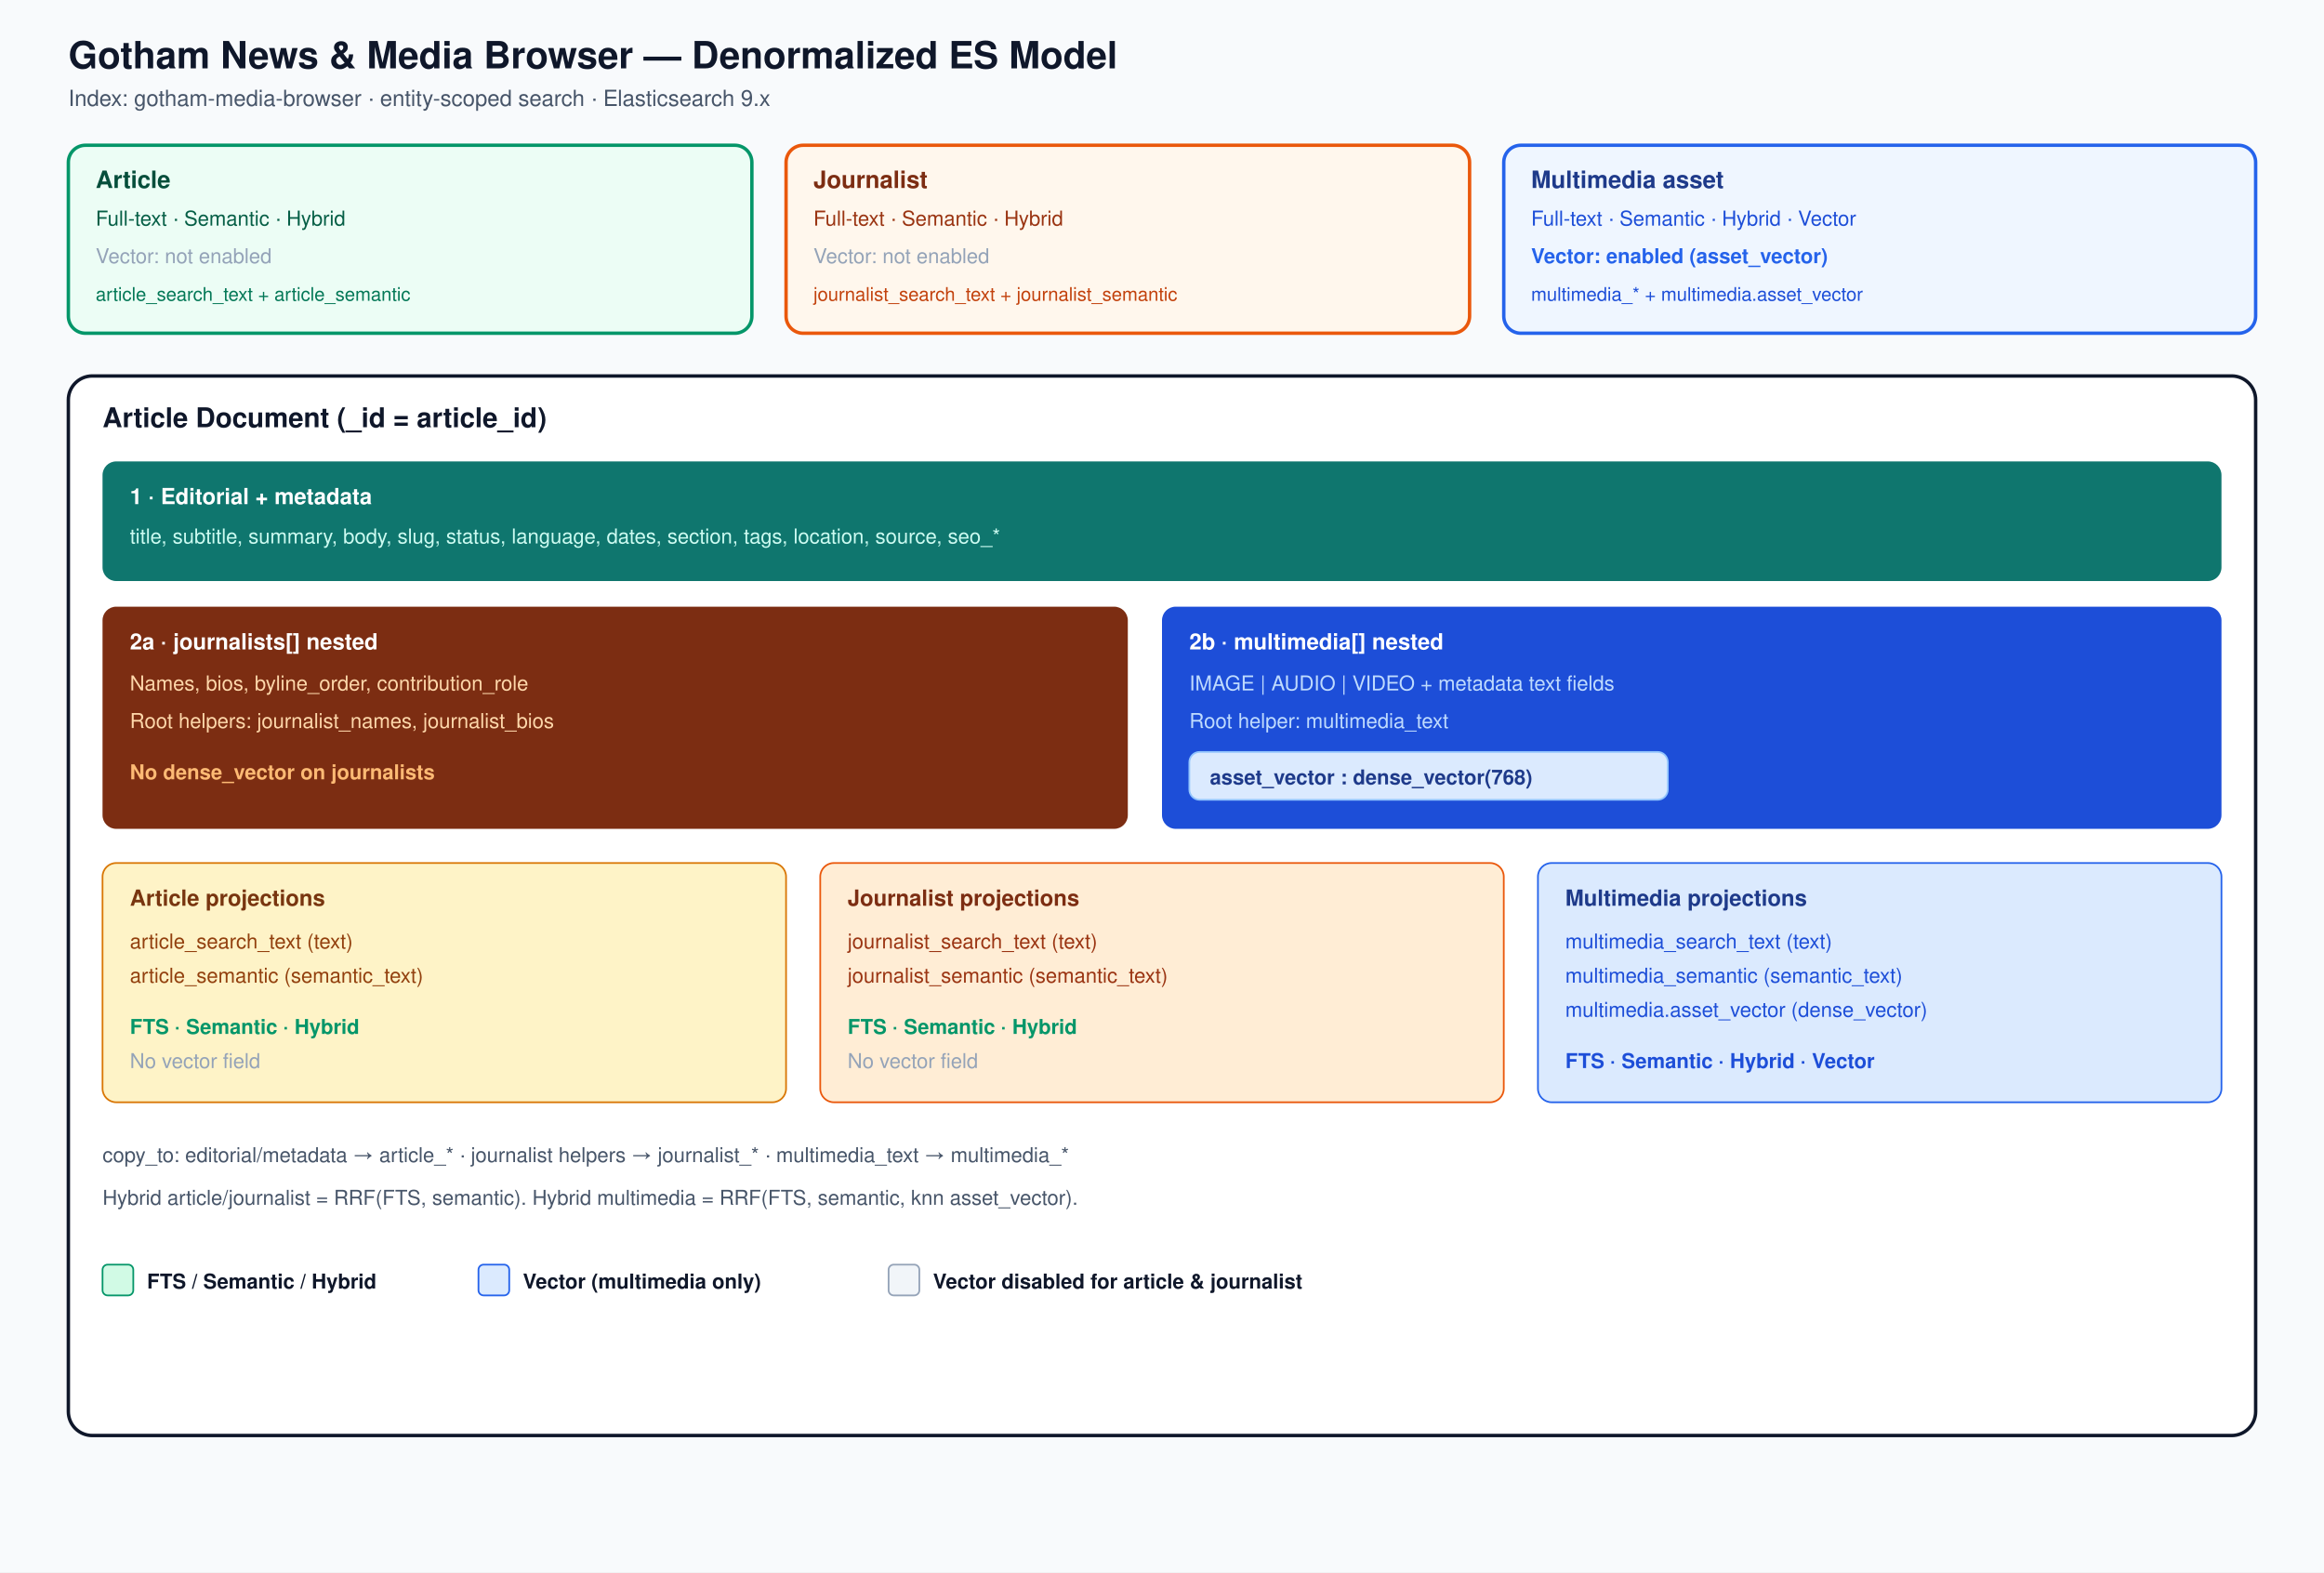
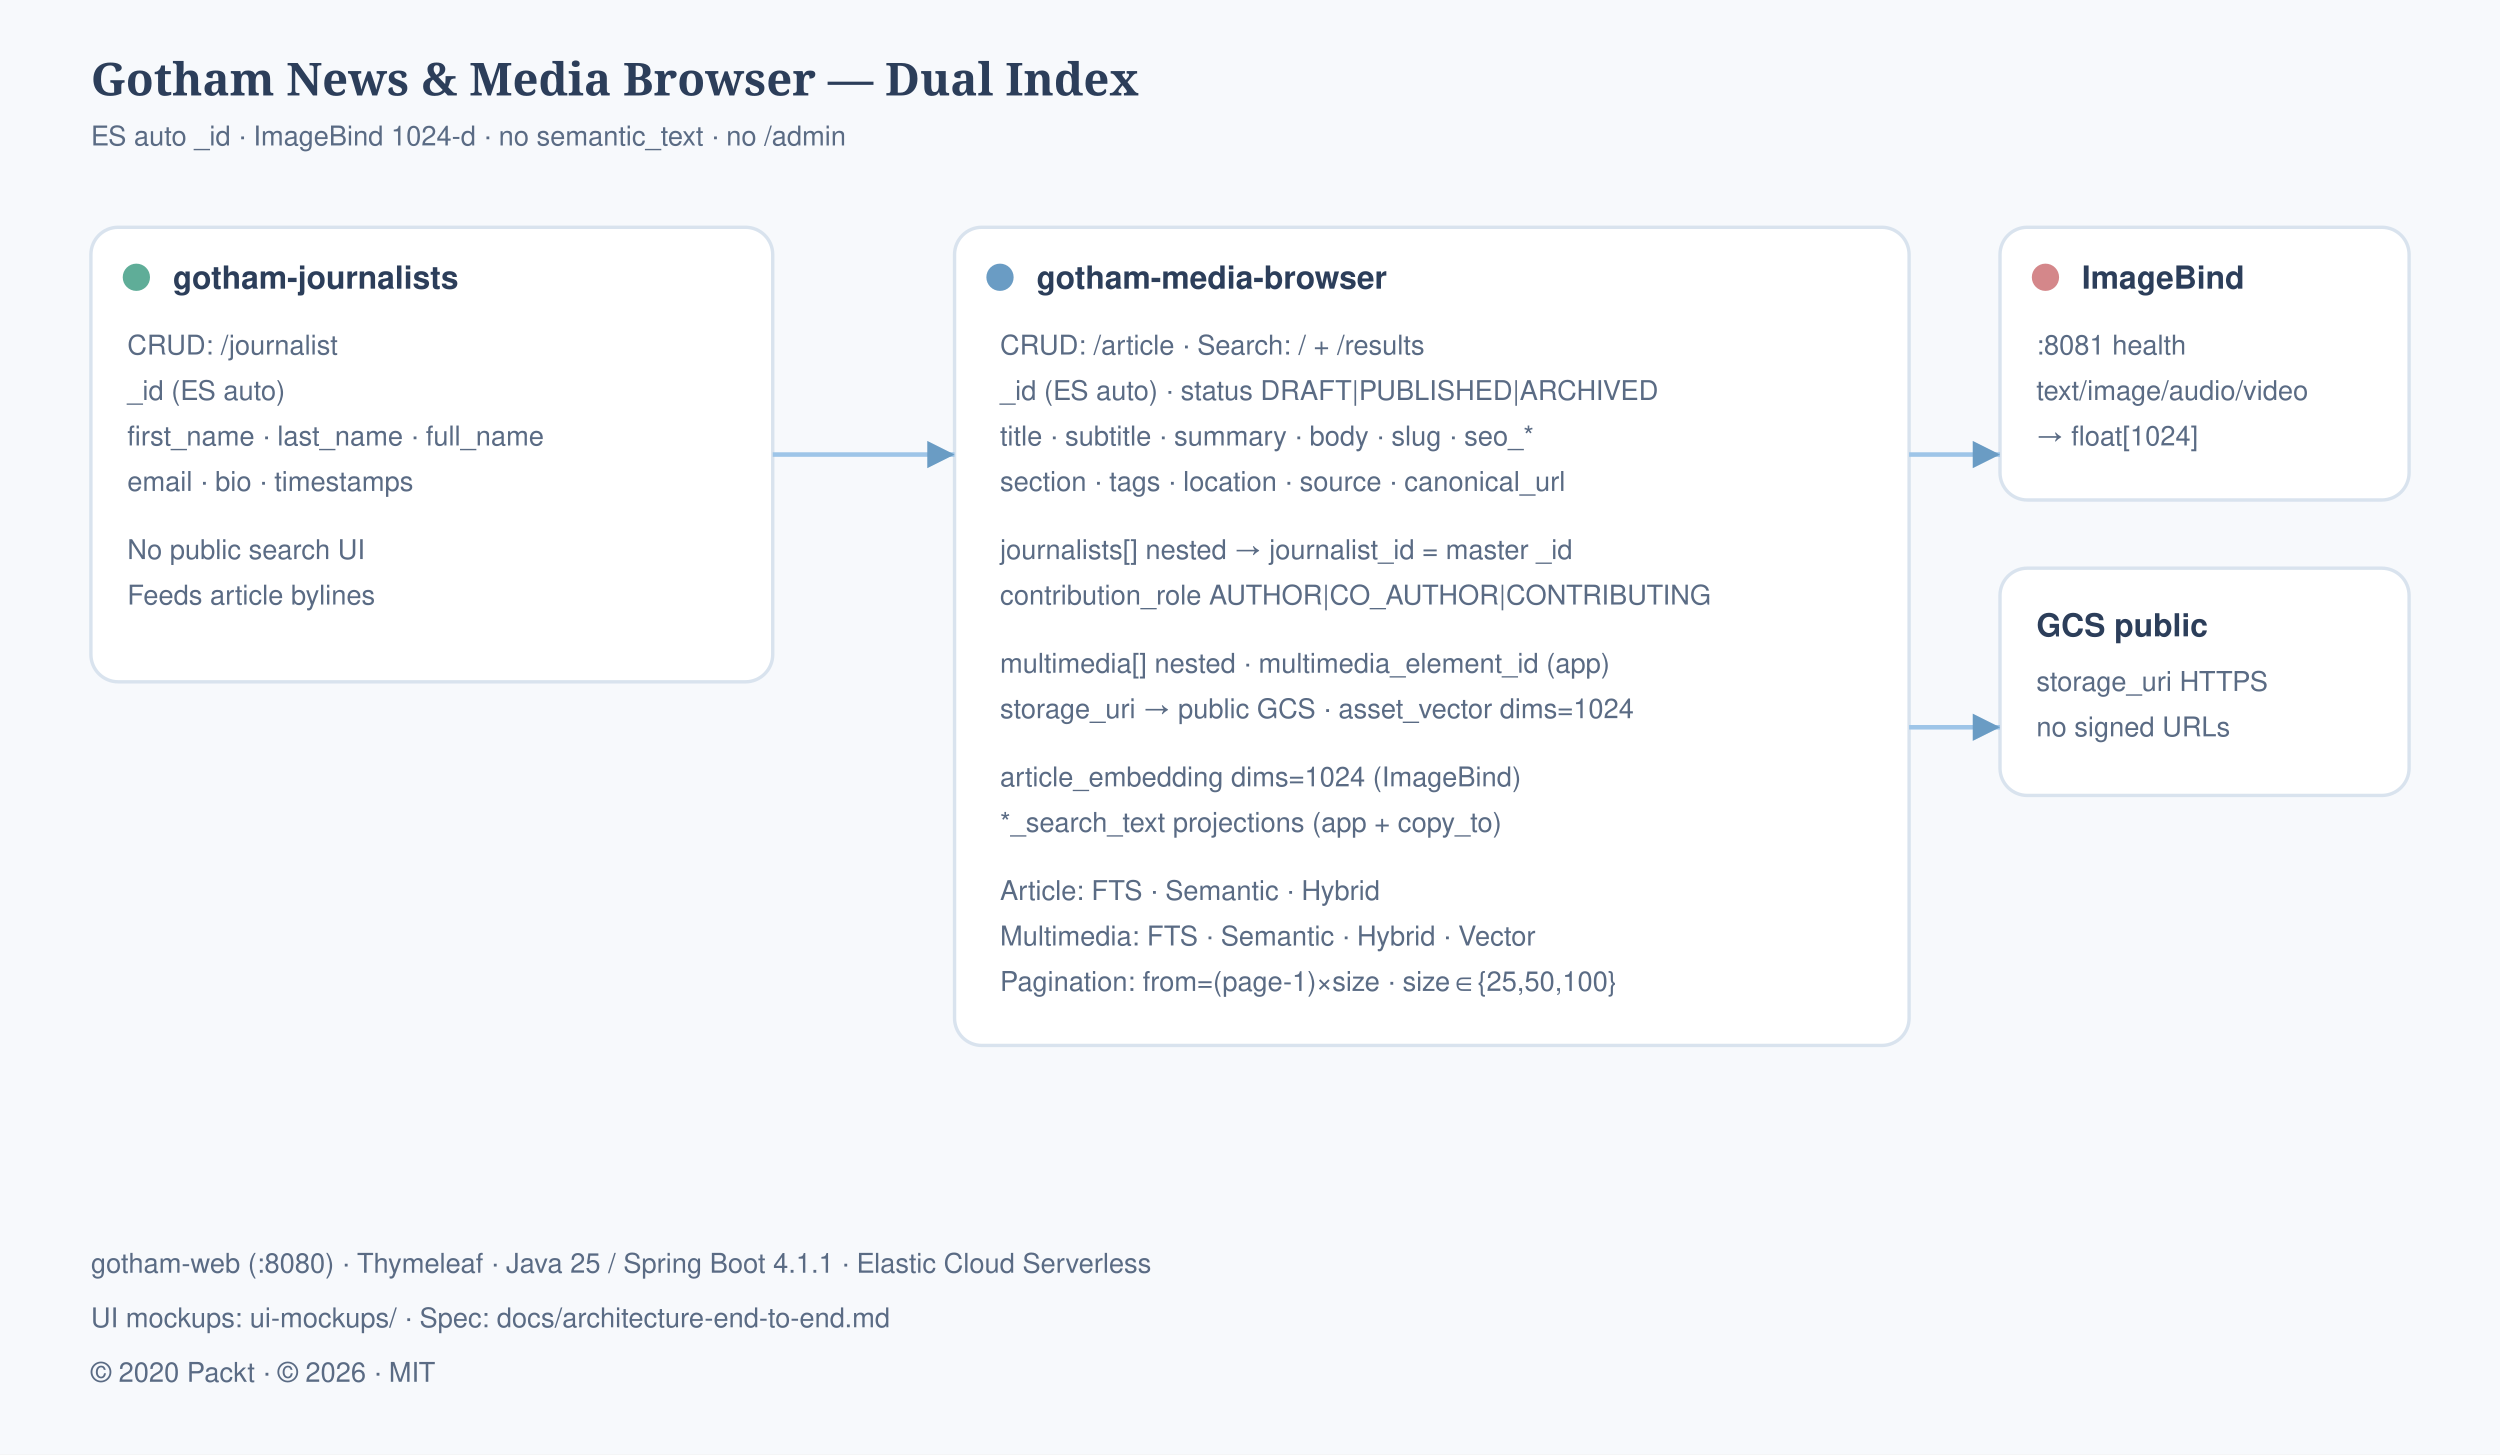
- <svg xmlns="http://www.w3.org/2000/svg" width="1360" height="920" viewBox="0 0 1360 920" role="img">
-   <rect width="1360" height="920" fill="#F8FAFC" />
-   <text x="40" y="40" font-family="Segoe UI,Helvetica,Arial,sans-serif" font-size="22" font-weight="700" fill="#0F172A">Gotham News &amp; Media Browser — Denormalized ES Model</text>
-   <text x="40" y="62" font-family="Segoe UI,Helvetica,Arial,sans-serif" font-size="13" fill="#475569">Index: gotham-media-browser · entity-scoped search · Elasticsearch 9.x</text>
-   <rect x="40" y="85" width="400" height="110" rx="10" fill="#ECFDF5" stroke="#059669" stroke-width="2" />
-   <text x="56" y="110" font-family="Segoe UI,Helvetica,Arial,sans-serif" font-size="14" font-weight="700" fill="#064E3B">Article</text>
-   <text x="56" y="132" font-family="Segoe UI,Helvetica,Arial,sans-serif" font-size="12" fill="#065F46">Full-text · Semantic · Hybrid</text>
-   <text x="56" y="154" font-family="Segoe UI,Helvetica,Arial,sans-serif" font-size="12" fill="#94A3B8">Vector: not enabled</text>
-   <text x="56" y="176" font-family="Segoe UI,Helvetica,Arial,sans-serif" font-size="11" fill="#047857">article_search_text + article_semantic</text>
-   <rect x="460" y="85" width="400" height="110" rx="10" fill="#FFF7ED" stroke="#EA580C" stroke-width="2" />
-   <text x="476" y="110" font-family="Segoe UI,Helvetica,Arial,sans-serif" font-size="14" font-weight="700" fill="#7C2D12">Journalist</text>
-   <text x="476" y="132" font-family="Segoe UI,Helvetica,Arial,sans-serif" font-size="12" fill="#9A3412">Full-text · Semantic · Hybrid</text>
-   <text x="476" y="154" font-family="Segoe UI,Helvetica,Arial,sans-serif" font-size="12" fill="#94A3B8">Vector: not enabled</text>
-   <text x="476" y="176" font-family="Segoe UI,Helvetica,Arial,sans-serif" font-size="11" fill="#C2410C">journalist_search_text + journalist_semantic</text>
-   <rect x="880" y="85" width="440" height="110" rx="10" fill="#EFF6FF" stroke="#2563EB" stroke-width="2" />
-   <text x="896" y="110" font-family="Segoe UI,Helvetica,Arial,sans-serif" font-size="14" font-weight="700" fill="#1E3A8A">Multimedia asset</text>
-   <text x="896" y="132" font-family="Segoe UI,Helvetica,Arial,sans-serif" font-size="12" fill="#1D4ED8">Full-text · Semantic · Hybrid · Vector</text>
-   <text x="896" y="154" font-family="Segoe UI,Helvetica,Arial,sans-serif" font-size="12" font-weight="700" fill="#2563EB">Vector: enabled (asset_vector)</text>
-   <text x="896" y="176" font-family="Segoe UI,Helvetica,Arial,sans-serif" font-size="11" fill="#1D4ED8">multimedia_* + multimedia.asset_vector</text>
-   <rect x="40" y="220" width="1280" height="620" rx="14" fill="#FFFFFF" stroke="#0F172A" stroke-width="2" />
-   <text x="60" y="250" font-family="Segoe UI,Helvetica,Arial,sans-serif" font-size="16" font-weight="700" fill="#0F172A">Article Document  (_id = article_id)</text>
-   <rect x="60" y="270" width="1240" height="70" rx="8" fill="#0F766E" />
-   <text x="76" y="295" font-family="Segoe UI,Helvetica,Arial,sans-serif" font-size="13" font-weight="700" fill="#FFFFFF">1 · Editorial + metadata</text>
-   <text x="76" y="318" font-family="Segoe UI,Helvetica,Arial,sans-serif" font-size="12" fill="#CCFBF1">title, subtitle, summary, body, slug, status, language, dates, section, tags, location, source, seo_*</text>
-   <rect x="60" y="355" width="600" height="130" rx="8" fill="#7C2D12" />
-   <text x="76" y="380" font-family="Segoe UI,Helvetica,Arial,sans-serif" font-size="13" font-weight="700" fill="#FFFFFF">2a · journalists[] nested</text>
-   <text x="76" y="404" font-family="Segoe UI,Helvetica,Arial,sans-serif" font-size="12" fill="#FED7AA">Names, bios, byline_order, contribution_role</text>
-   <text x="76" y="426" font-family="Segoe UI,Helvetica,Arial,sans-serif" font-size="12" fill="#FED7AA">Root helpers: journalist_names, journalist_bios</text>
-   <text x="76" y="456" font-family="Segoe UI,Helvetica,Arial,sans-serif" font-size="12" font-weight="700" fill="#FDBA74">No dense_vector on journalists</text>
-   <rect x="680" y="355" width="620" height="130" rx="8" fill="#1D4ED8" />
-   <text x="696" y="380" font-family="Segoe UI,Helvetica,Arial,sans-serif" font-size="13" font-weight="700" fill="#FFFFFF">2b · multimedia[] nested</text>
-   <text x="696" y="404" font-family="Segoe UI,Helvetica,Arial,sans-serif" font-size="12" fill="#BFDBFE">IMAGE | AUDIO | VIDEO + metadata text fields</text>
-   <text x="696" y="426" font-family="Segoe UI,Helvetica,Arial,sans-serif" font-size="12" fill="#BFDBFE">Root helper: multimedia_text</text>
-   <rect x="696" y="440" width="280" height="28" rx="6" fill="#DBEAFE" stroke="#93C5FD" />
-   <text x="708" y="459" font-family="Segoe UI,Helvetica,Arial,sans-serif" font-size="12" font-weight="700" fill="#1E3A8A">asset_vector : dense_vector(768)</text>
-   <rect x="60" y="505" width="400" height="140" rx="8" fill="#FEF3C7" stroke="#D97706" />
-   <text x="76" y="530" font-family="Segoe UI,Helvetica,Arial,sans-serif" font-size="13" font-weight="700" fill="#78350F">Article projections</text>
-   <text x="76" y="555" font-family="Segoe UI,Helvetica,Arial,sans-serif" font-size="12" fill="#92400E">article_search_text (text)</text>
-   <text x="76" y="575" font-family="Segoe UI,Helvetica,Arial,sans-serif" font-size="12" fill="#92400E">article_semantic (semantic_text)</text>
-   <text x="76" y="605" font-family="Segoe UI,Helvetica,Arial,sans-serif" font-size="12" font-weight="700" fill="#059669">FTS · Semantic · Hybrid</text>
-   <text x="76" y="625" font-family="Segoe UI,Helvetica,Arial,sans-serif" font-size="12" fill="#94A3B8">No vector field</text>
-   <rect x="480" y="505" width="400" height="140" rx="8" fill="#FFEDD5" stroke="#EA580C" />
-   <text x="496" y="530" font-family="Segoe UI,Helvetica,Arial,sans-serif" font-size="13" font-weight="700" fill="#7C2D12">Journalist projections</text>
-   <text x="496" y="555" font-family="Segoe UI,Helvetica,Arial,sans-serif" font-size="12" fill="#9A3412">journalist_search_text (text)</text>
-   <text x="496" y="575" font-family="Segoe UI,Helvetica,Arial,sans-serif" font-size="12" fill="#9A3412">journalist_semantic (semantic_text)</text>
-   <text x="496" y="605" font-family="Segoe UI,Helvetica,Arial,sans-serif" font-size="12" font-weight="700" fill="#059669">FTS · Semantic · Hybrid</text>
-   <text x="496" y="625" font-family="Segoe UI,Helvetica,Arial,sans-serif" font-size="12" fill="#94A3B8">No vector field</text>
-   <rect x="900" y="505" width="400" height="140" rx="8" fill="#DBEAFE" stroke="#2563EB" />
-   <text x="916" y="530" font-family="Segoe UI,Helvetica,Arial,sans-serif" font-size="13" font-weight="700" fill="#1E3A8A">Multimedia projections</text>
-   <text x="916" y="555" font-family="Segoe UI,Helvetica,Arial,sans-serif" font-size="12" fill="#1D4ED8">multimedia_search_text (text)</text>
-   <text x="916" y="575" font-family="Segoe UI,Helvetica,Arial,sans-serif" font-size="12" fill="#1D4ED8">multimedia_semantic (semantic_text)</text>
-   <text x="916" y="595" font-family="Segoe UI,Helvetica,Arial,sans-serif" font-size="12" fill="#1D4ED8">multimedia.asset_vector (dense_vector)</text>
-   <text x="916" y="625" font-family="Segoe UI,Helvetica,Arial,sans-serif" font-size="12" font-weight="700" fill="#1D4ED8">FTS · Semantic · Hybrid · Vector</text>
-   <text x="60" y="680" font-family="Segoe UI,Helvetica,Arial,sans-serif" font-size="12" fill="#475569">copy_to: editorial/metadata → article_* · journalist helpers → journalist_* · multimedia_text → multimedia_*</text>
-   <text x="60" y="705" font-family="Segoe UI,Helvetica,Arial,sans-serif" font-size="12" fill="#475569">Hybrid article/journalist = RRF(FTS, semantic). Hybrid multimedia = RRF(FTS, semantic, knn asset_vector).</text>
-   <rect x="60" y="740" width="18" height="18" rx="3" fill="#D1FAE5" stroke="#059669" />
-   <text x="86" y="754" font-family="Segoe UI,Helvetica,Arial,sans-serif" font-size="12" font-weight="600" fill="#0F172A">FTS / Semantic / Hybrid</text>
-   <rect x="280" y="740" width="18" height="18" rx="3" fill="#DBEAFE" stroke="#2563EB" />
-   <text x="306" y="754" font-family="Segoe UI,Helvetica,Arial,sans-serif" font-size="12" font-weight="600" fill="#0F172A">Vector (multimedia only)</text>
-   <rect x="520" y="740" width="18" height="18" rx="3" fill="#F1F5F9" stroke="#94A3B8" />
-   <text x="546" y="754" font-family="Segoe UI,Helvetica,Arial,sans-serif" font-size="12" font-weight="600" fill="#0F172A">Vector disabled for article &amp; journalist</text>
+ <svg xmlns="http://www.w3.org/2000/svg" width="1100" height="640" viewBox="0 0 1100 640" role="img" aria-labelledby="title desc">
+   <defs>
+     <style>
+       .bg { fill: #F7F9FC; }
+       .box { fill: #ffffff; stroke: #d9e3ee; stroke-width: 1.5; }
+       .title { font: 650 20px Fraunces, Georgia, serif; fill: #2c3e5a; }
+       .h { font: 600 14px Sora, Helvetica, sans-serif; fill: #2c3e5a; }
+       .t { font: 400 12px Sora, Helvetica, sans-serif; fill: #5a6b84; }
+       .accent { fill: #5fad98; }
+       .sky { fill: #6a9cc4; }
+       .coral { fill: #d4878a; }
+       .line { stroke: #9ec5e8; stroke-width: 2; fill: none; marker-end: url(#arrow); }
+     </style>
+     <marker id="arrow" markerWidth="8" markerHeight="8" refX="6" refY="3" orient="auto">
+       <path d="M0,0 L6,3 L0,6 Z" fill="#6a9cc4" />
+     </marker>
+   </defs>
+   <rect class="bg" width="1100" height="640" />
+   <text class="title" x="40" y="42">Gotham News &amp; Media Browser — Dual Index</text>
+   <text class="t" x="40" y="64">ES auto _id · ImageBind 1024-d · no semantic_text · no /admin</text>
+   <rect class="box" x="40" y="100" width="300" height="200" rx="12" />
+   <circle cx="60" cy="122" r="6" class="accent" />
+   <text class="h" x="76" y="127">gotham-journalists</text>
+   <text class="t" x="56" y="156">CRUD: /journalist</text>
+   <text class="t" x="56" y="176">_id (ES auto)</text>
+   <text class="t" x="56" y="196">first_name · last_name · full_name</text>
+   <text class="t" x="56" y="216">email · bio · timestamps</text>
+   <text class="t" x="56" y="246">No public search UI</text>
+   <text class="t" x="56" y="266">Feeds article bylines</text>
+   <rect class="box" x="420" y="100" width="420" height="360" rx="12" />
+   <circle cx="440" cy="122" r="6" class="sky" />
+   <text class="h" x="456" y="127">gotham-media-browser</text>
+   <text class="t" x="440" y="156">CRUD: /article · Search: / + /results</text>
+   <text class="t" x="440" y="176">_id (ES auto) · status DRAFT|PUBLISHED|ARCHIVED</text>
+   <text class="t" x="440" y="196">title · subtitle · summary · body · slug · seo_*</text>
+   <text class="t" x="440" y="216">section · tags · location · source · canonical_url</text>
+   <text class="t" x="440" y="246">journalists[] nested → journalist_id = master _id</text>
+   <text class="t" x="440" y="266">contribution_role AUTHOR|CO_AUTHOR|CONTRIBUTING</text>
+   <text class="t" x="440" y="296">multimedia[] nested · multimedia_element_id (app)</text>
+   <text class="t" x="440" y="316">storage_uri → public GCS · asset_vector dims=1024</text>
+   <text class="t" x="440" y="346">article_embedding dims=1024 (ImageBind)</text>
+   <text class="t" x="440" y="366">*_search_text projections (app + copy_to)</text>
+   <text class="t" x="440" y="396">Article: FTS · Semantic · Hybrid</text>
+   <text class="t" x="440" y="416">Multimedia: FTS · Semantic · Hybrid · Vector</text>
+   <text class="t" x="440" y="436">Pagination: from=(page-1)×size · size∈{25,50,100}</text>
+   <rect class="box" x="880" y="100" width="180" height="120" rx="12" />
+   <circle cx="900" cy="122" r="6" class="coral" />
+   <text class="h" x="916" y="127">ImageBind</text>
+   <text class="t" x="896" y="156">:8081 health</text>
+   <text class="t" x="896" y="176">text/image/audio/video</text>
+   <text class="t" x="896" y="196">→ float[1024]</text>
+   <rect class="box" x="880" y="250" width="180" height="100" rx="12" />
+   <text class="h" x="896" y="280">GCS public</text>
+   <text class="t" x="896" y="304">storage_uri HTTPS</text>
+   <text class="t" x="896" y="324">no signed URLs</text>
+   <path class="line" d="M340,200 H420" />
+   <path class="line" d="M840,200 H880" />
+   <path class="line" d="M840,320 H880" />
+   <text class="t" x="40" y="560">gotham-web (:8080) · Thymeleaf · Java 25 / Spring Boot 4.1.1 · Elastic Cloud Serverless</text>
+   <text class="t" x="40" y="584">UI mockups: ui-mockups/ · Spec: docs/architecture-end-to-end.md</text>
+   <text class="t" x="40" y="608">© 2020 Packt · © 2026 · MIT</text>
</svg>
